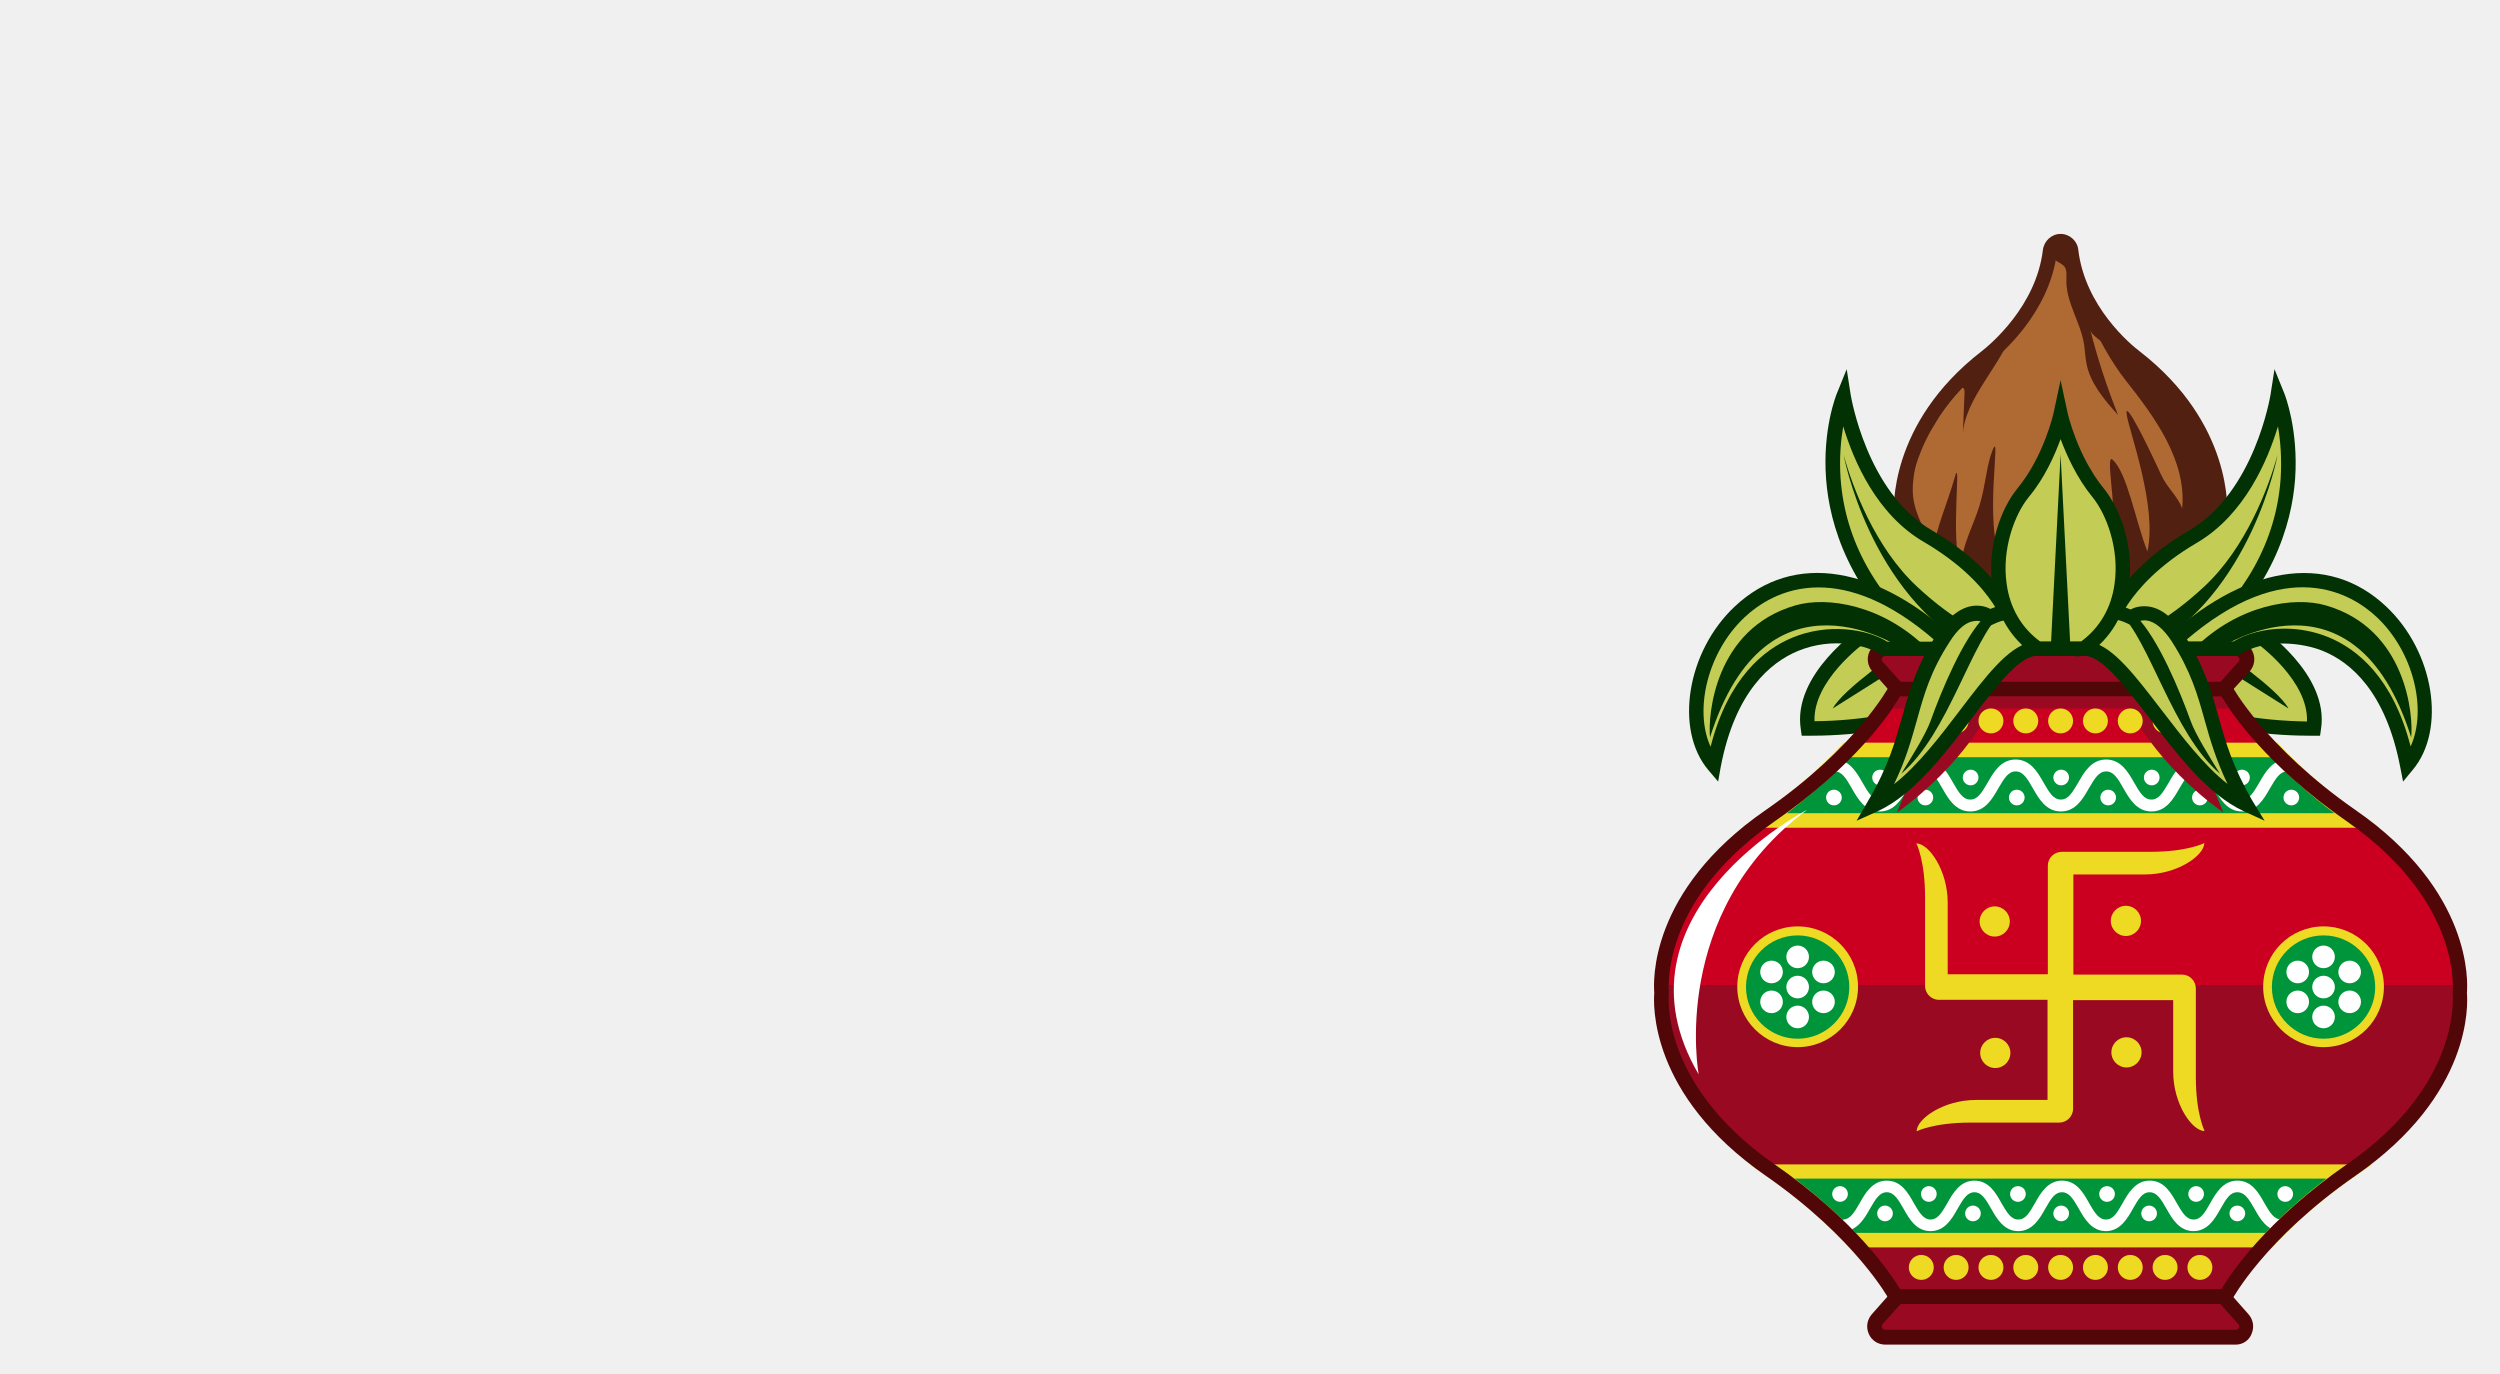
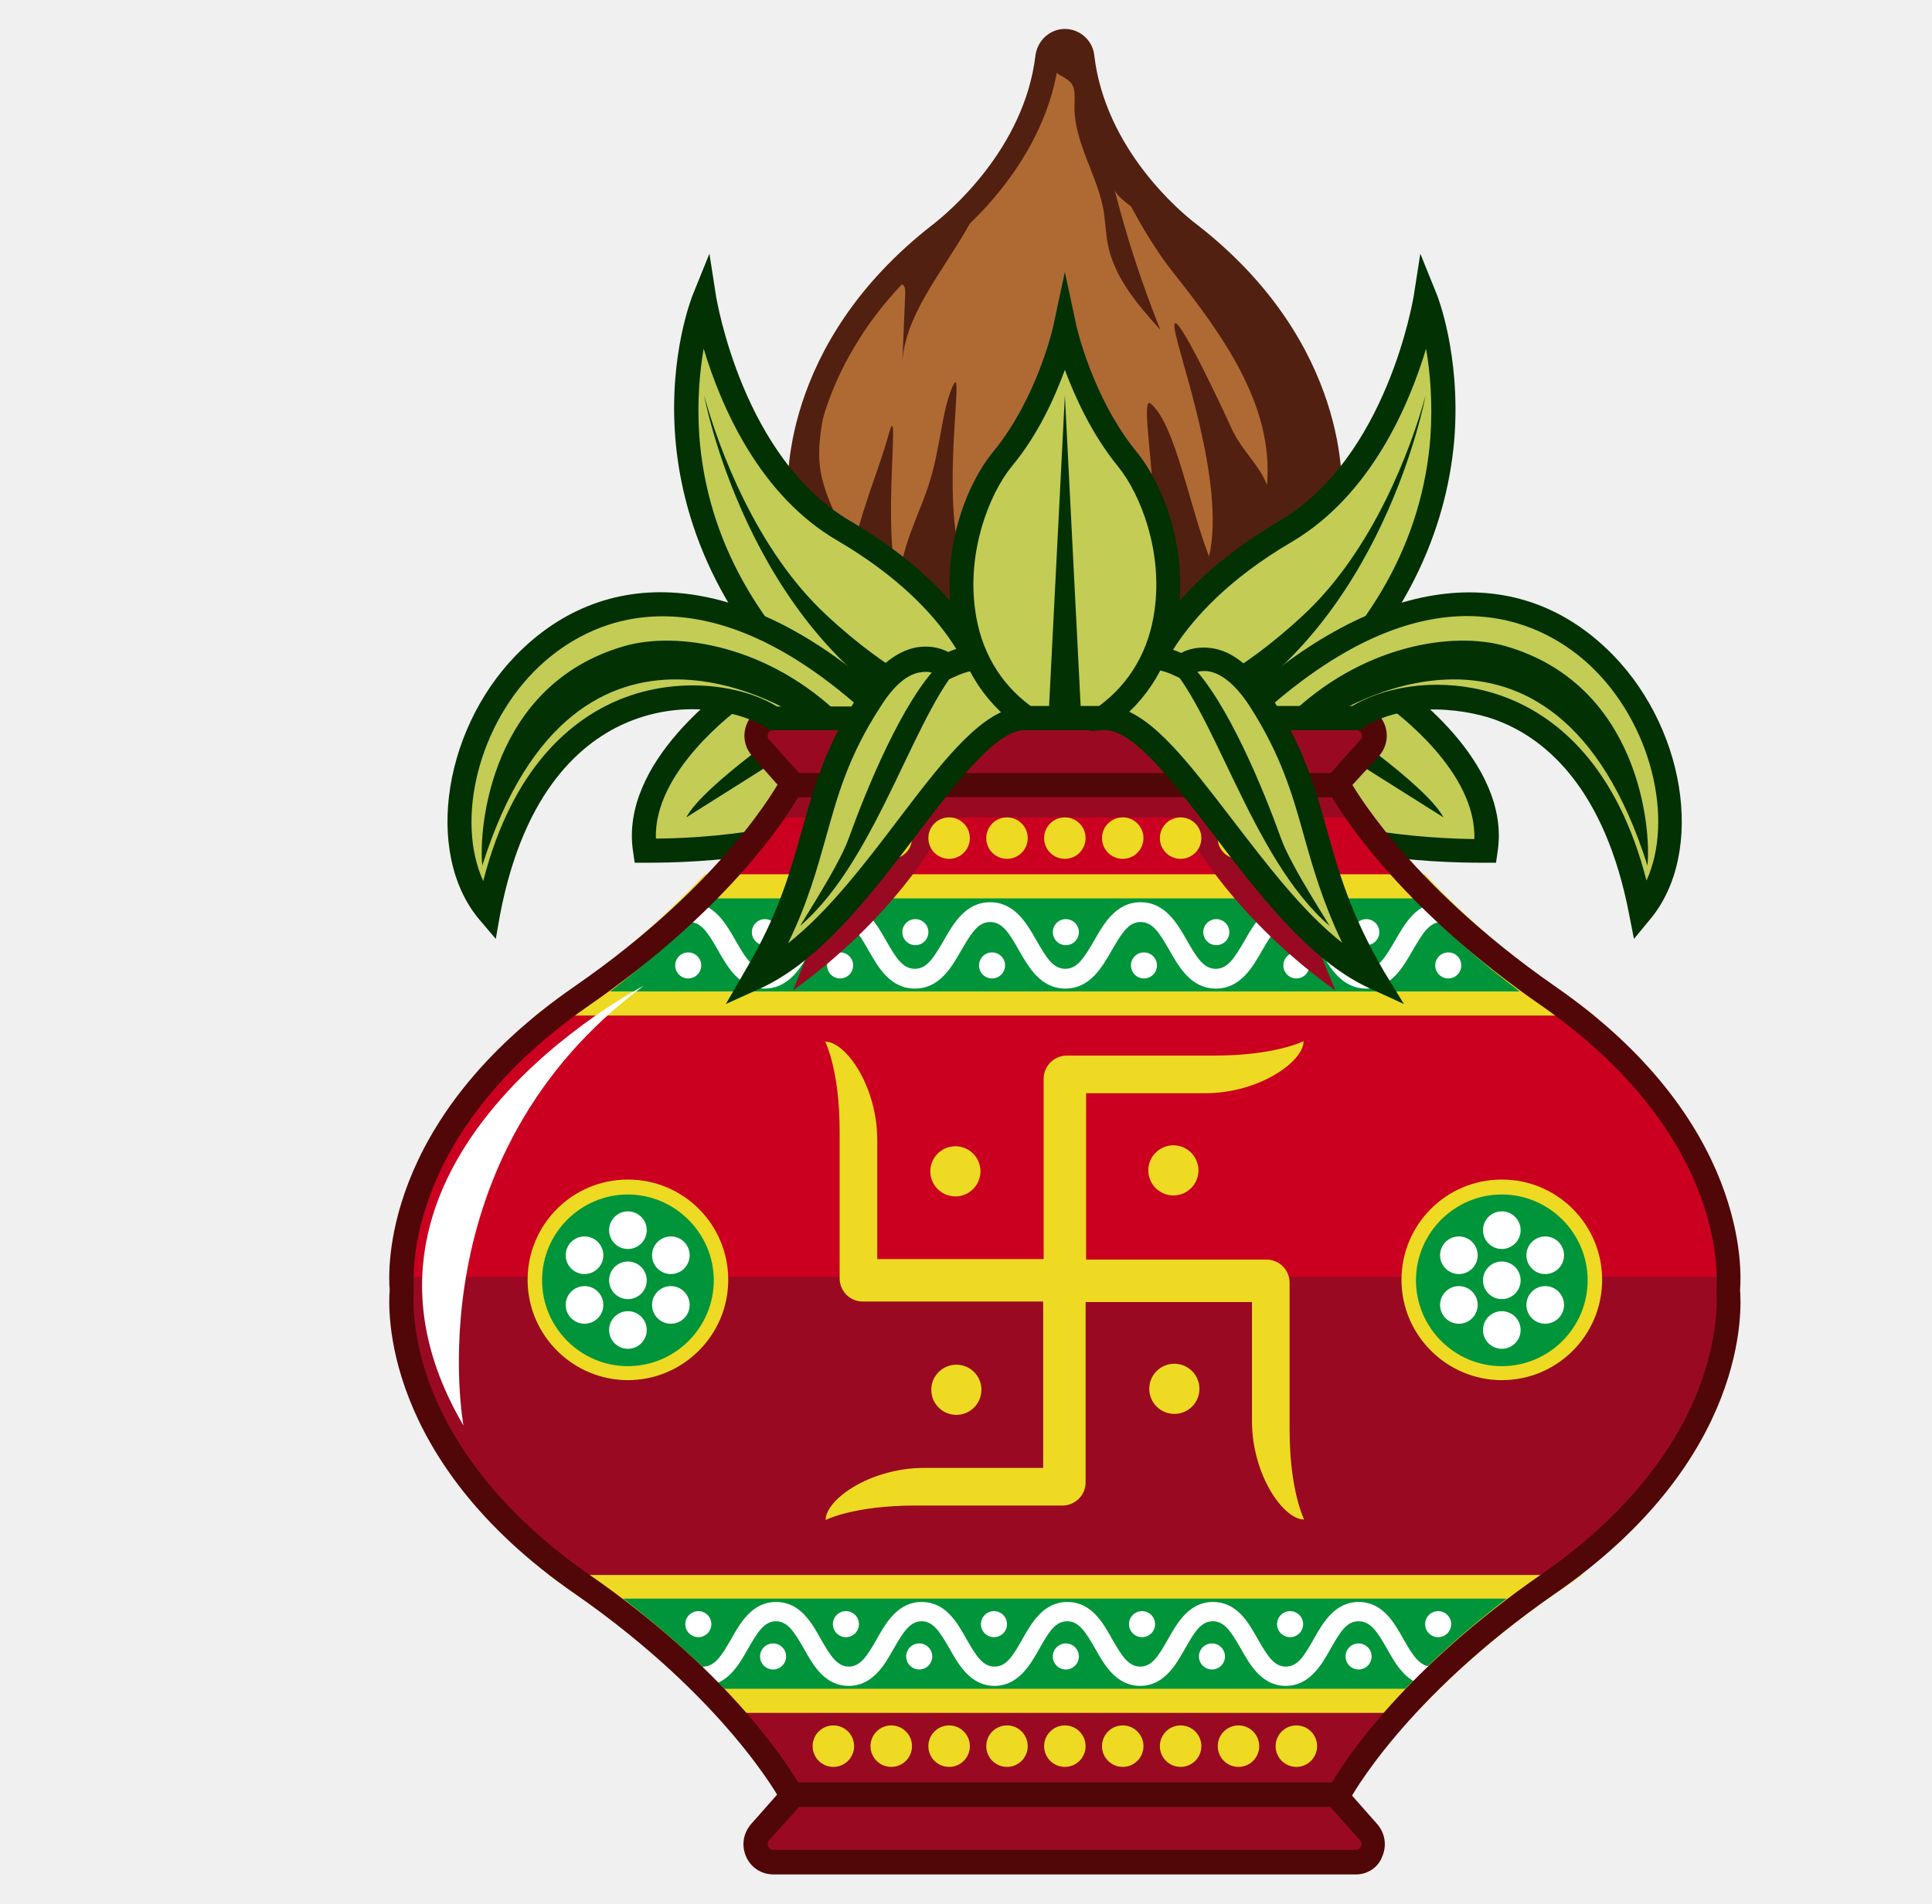
- <svg xmlns="http://www.w3.org/2000/svg" viewBox="-10.0 -10.0 861.4 473.3">
+ <svg xmlns="http://www.w3.org/2000/svg" viewBox="479.2 64.6 400.6 394.7" width="100%" height="100%">
  <style type="text/css">
	.st0{fill:#AF6A33;}
	.st1{fill:#512011;}
	.st2{fill:#C3CC55;}
	.st3{fill:#023103;}
	.st4{fill:#B0864A;}
	.st5{fill:#472D26;}
	.st6{fill:#684A29;}
	.st7{fill:#FDFBA6;}
	.st8{fill:#D40600;}
	.st9{fill:#FFFFFF;}
	.st10{fill:#990A22;}
	.st11{fill:#00953A;}
	.st12{fill:#EEDA23;}
	.st13{fill:#510707;}
	.st14{fill:#CB0020;}
	.st15{fill:#B16A1A;}
	.st16{fill:#D28616;}
	.st17{fill:#F2DF00;}
	.st18{fill:#E01E1F;}
	.st19{fill:#9F8A39;}
	.st20{fill:#332223;}
	.st21{fill:#C2AB44;}
	.st22{fill:#D89621;}
	.st23{fill:#D6B422;}
	.st24{fill:#FFF158;}
	.st25{opacity:0.41;fill:#FFFFFF;}
	.st26{fill:#C7B000;}
	.st27{fill:#A53220;}
	.st28{fill:#D74022;}
	.st29{fill:#FFE01E;}
</style>
  <g>
    <g>
      <path class="st0" d="M725.8,113c-5.8-4.5-19.9-17.9-22.1-36.7c-0.2-1.9-1.8-3.3-3.6-3.3l0,0c-1.9,0-3.4,1.4-3.6,3.3    c-2.2,18.8-16.4,32.2-22.1,36.7c-31.8,24.7-29.1,54.7-29.1,54.7c2.3,52.6,54.9,56.1,54.9,56.1s52.6-3.5,54.9-56.1    C754.9,167.7,757.5,137.7,725.8,113z" />
      <path class="st1" d="M700,226.3l-0.2,0c-0.6,0-13.9-1-27.6-8.6c-12.8-7.1-28.3-21.5-29.6-49.8c-0.2-2-2-31.9,30.1-56.8    c3.1-2.4,18.9-15.6,21.2-35c0.4-3.1,3-5.5,6.1-5.5c3.1,0,5.8,2.4,6.1,5.5c2.3,19.5,18,32.6,21.2,35c32.1,24.9,30.2,54.8,30.1,56.8    c-1.2,28.3-16.8,42.7-29.6,49.8c-13.8,7.6-27.1,8.6-27.6,8.6L700,226.3z M700,75.5c-0.6,0-1.1,0.5-1.2,1.1    c-2.5,21.4-19.7,35.7-23.1,38.4c-30.3,23.6-28.2,52.2-28.1,52.5l0,0.1c0.9,20.8,9.9,36.2,26.8,45.6c12,6.7,24,8,25.5,8.1    c1.5-0.1,13.5-1.4,25.5-8.1c16.9-9.4,25.9-24.8,26.8-45.6l0-0.1c0-0.1,0.6-7.3-2.6-17.4c-2.9-9.3-9.7-22.9-25.5-35.1l0,0    c-3.4-2.7-20.6-17-23.1-38.4C701.1,76,700.6,75.5,700,75.5z" />
    </g>
    <g>
      <path class="st1" d="M754.9,167.7c0,0,2.7-30-29.1-54.7c-5.5-4.3-19.3-16.6-22.3-34.2c-0.4,7.1,9.1,29.8,18.8,42.1    c10.3,13,21.1,27.8,19.6,44.3c-1.5-4.2-5.2-7-7.4-11.9c-3.4-7.5-12.8-27-11.7-20.3c0.9,5.8,10.6,31.8,7.1,47    c-4.2-10.8-7-27.4-12.1-31.7c-2.3-1.9,1.3,16.9,0,19.7c-2.3-3.4-5.6-13.4-7.8-16.8c0.9,7.2,1.7,14.6,0.6,21.8    c-1.1,7.2-4.4,14.3-10.2,18.8c-1.7-5.5-4.4-10.6-8.1-15c-3.5,2.6-6.5,18-10.1,20.6c0-3.2,0.6-12.4-2.4-13.6    c-6.6-13,0-46.5-3.2-38.8c-2.2,5.4-2.3,11.8-4.6,19.4c-2,6.6-6.3,14.1-6.3,21.4c-4-9.7,0.5-41-2.3-30.9    c-2.1,7.6-6.5,17.6-7.4,25.2c-1.4-5.7-5.9-11.5-6.8-18.8c-0.8-6.8,1.9-14.9,3-20.3c0.2-0.8,0.3-1.7,0.3-2.6    c-8.5,16.1-7.3,29.3-7.3,29.3c2.3,52.6,54.9,56.1,54.9,56.1S752.6,220.3,754.9,167.7z" />
    </g>
    <g>
      <path class="st2" d="M716.1,207.8c0,0,2.6-17.1,29.6-32.9c23.8-13.9,29.1-48.3,29.1-48.3s18.9,46.8-28.7,86.8    S716.1,207.8,716.1,207.8z" />
      <path class="st3" d="M718.3,232.3c-2,0-3.4-0.6-4.5-1.4c-6.8-4.9-1.5-20.2-0.1-23.8c0.5-2.5,4.7-19.1,30.7-34.4    c22.5-13.2,27.8-46.2,27.9-46.5l1.4-9l3.4,8.4c0.2,0.5,4.9,12.4,3.7,29.5c-1.2,15.7-7.8,38.9-33.1,60.1    C731.5,228.8,723.1,232.3,718.3,232.3z M774.9,136.9c-3.5,11.6-11.4,30.4-27.9,40.1c-13.3,7.8-20.3,15.9-23.9,21.3    c-3.8,5.8-4.5,9.8-4.5,9.9l0,0.3l-0.1,0.3c-2.5,6.4-4.4,16.2-1.7,18.2c0.8,0.6,6.2,2.7,27.7-15.4c19.1-16.1,29.7-35.1,31.3-56.4    C776.3,147.8,775.7,141.6,774.9,136.9z" />
    </g>
    <path class="st3" d="M774.8,146.6c0,0-8.8,48.1-45.7,67.7c-23.3,12.4-3.3-5.9-3.3-5.9s10.1-3.6,23.7-16.3   C763.9,178.7,771.7,157.9,774.8,146.6z" />
    <g>
      <path class="st2" d="M766.8,207.8c0,0,23.2,15.5,20.3,33.2c0,0-40.2,0.5-46-12.2C735.2,216.1,760,206.3,766.8,207.8z" />
      <path class="st3" d="M786,243.5c-7.5,0-41.2-0.7-47.2-13.7c-2-4.4-1.3-8.9,2.1-13.1c6.4-7.9,20.8-12.6,26.5-11.4l0.5,0.1l0.4,0.3    c1,0.7,24.5,16.6,21.4,35.7l-0.3,2.1l-2.1,0C786.8,243.5,786.5,243.5,786,243.5z M765.1,210.1c-4.7,0-15.6,3.9-20.3,9.8    c-2.2,2.7-2.6,5.2-1.4,7.9c3.6,7.8,26.4,10.6,41.5,10.8c0.5-13.9-16.1-26.3-19-28.3C765.6,210.1,765.3,210.1,765.1,210.1z" />
    </g>
    <path class="st3" d="M754.5,213.5c0,0,20.4,13.8,24,20.6c0,0-23.4-14.7-27.9-17.7S754.5,213.5,754.5,213.5z" />
    <g>
      <path class="st2" d="M633.2,207.8c0,0-23.2,15.5-20.3,33.2c0,0,40.2,0.5,46-12.2C664.8,216.1,640,206.3,633.2,207.8z" />
      <path class="st3" d="M614,243.5c-0.5,0-0.8,0-1.1,0l-2.1,0l-0.3-2.1c-3.1-19.1,20.4-35,21.4-35.7l0.4-0.3l0.5-0.1    c5.6-1.3,20,3.4,26.5,11.4c3.4,4.2,4.1,8.7,2.1,13.1C655.2,242.8,621.5,243.5,614,243.5z M634.2,210.2c-2.9,2-19.5,14.5-19,28.3    c15-0.1,37.9-3,41.5-10.8c1.2-2.6,0.7-5.2-1.4-7.9C650.2,213.7,638.4,209.7,634.2,210.2z" />
    </g>
    <path class="st3" d="M645.5,213.5c0,0-20.4,13.8-24,20.6c0,0,23.4-14.7,27.9-17.7S645.5,213.5,645.5,213.5z" />
    <g>
      <path class="st2" d="M683.9,207.8c0,0-2.6-17.1-29.6-32.9c-23.8-13.9-29.1-48.3-29.1-48.3s-18.9,46.8,28.7,86.8    S683.9,207.8,683.9,207.8z" />
      <path class="st3" d="M681.7,232.3c-4.8,0-13.2-3.5-29.4-17.1c-25.2-21.2-31.9-44.4-33.1-60.1c-1.3-17.1,3.5-29,3.7-29.5l3.4-8.4    l1.4,9c0.1,0.3,5.4,33.4,27.9,46.5c26,15.3,30.2,31.9,30.7,34.4c1.4,3.6,6.7,18.9-0.1,23.8C685.2,231.6,683.8,232.3,681.7,232.3z     M625.1,136.9c-0.8,4.7-1.4,10.9-0.9,18.1c1.6,21.4,12.2,40.3,31.3,56.4c21.6,18.1,26.9,16,27.7,15.4c2.7-1.9,0.7-11.8-1.7-18.2    l-0.1-0.3l0-0.3c-0.1-0.3-3.1-16.3-28.4-31.2C636.5,167.3,628.6,148.5,625.1,136.9z" />
    </g>
    <path class="st3" d="M625.2,146.6c0,0,8.8,48.1,45.7,67.7c23.3,12.4,3.3-5.9,3.3-5.9s-10.1-3.6-23.7-16.3   C636.1,178.7,628.3,157.9,625.2,146.6z" />
    <path class="st10" d="M800.2,271.1c-32.2-22.3-43.4-43.7-43.4-43.7H700h-56.8c0,0-11.2,21.3-43.4,43.7c-41.2,28.5-37.3,61-37.3,61   s-3.9,32.4,37.3,61c32.2,22.3,43.4,43.7,43.4,43.7H700h56.8c0,0,11.2-21.3,43.4-43.7c41.2-28.5,37.3-61,37.3-61   S841.4,299.6,800.2,271.1z" />
    <g>
      <path class="st11" d="M600.7,393.7c12,8.4,21.1,16.7,27.6,23.7h143.3c6.6-7,15.6-15.2,27.6-23.7H600.7z" />
      <path class="st12" d="M772.7,419.8H627.3l-0.7-0.8c-7.8-8.2-16.9-16.1-27.2-23.3l-6.5-4.5h214.4l-6.5,4.5    c-10.3,7.2-19.5,15.1-27.2,23.3L772.7,419.8z M629.4,414.8h141.2c6.2-6.5,13.3-12.8,21-18.7H608.4    C616.2,402.1,623.2,408.3,629.4,414.8z" />
    </g>
    <path class="st9" d="M776.1,414.2c-5,0-7.4-4.3-9.3-7.7c-2-3.5-3.4-5.7-5.9-5.7c-2.5,0-3.8,2.2-5.8,5.7c-1.9,3.4-4.4,7.7-9.3,7.7   s-7.4-4.3-9.3-7.7c-2-3.5-3.4-5.7-5.8-5.7c-2.5,0-3.8,2.2-5.8,5.7c-1.9,3.4-4.4,7.7-9.3,7.7s-7.4-4.3-9.3-7.7   c-2-3.5-3.4-5.7-5.8-5.7c-2.5,0-3.8,2.2-5.8,5.7c-1.9,3.4-4.4,7.7-9.3,7.7s-7.4-4.3-9.3-7.7c-2-3.5-3.4-5.7-5.8-5.7   c-2.4,0-3.8,2.2-5.8,5.7c-1.9,3.4-4.4,7.7-9.3,7.7c-5,0-7.4-4.3-9.3-7.7c-2-3.5-3.4-5.7-5.8-5.7c-2.4,0-3.8,2.2-5.8,5.7   c-1.9,3.4-4.4,7.7-9.3,7.7v-4c2.4,0,3.8-2.2,5.8-5.7c1.9-3.4,4.4-7.7,9.3-7.7c5,0,7.4,4.3,9.3,7.7c2,3.5,3.4,5.7,5.8,5.7   c2.4,0,3.8-2.2,5.8-5.7c1.9-3.4,4.4-7.7,9.3-7.7c5,0,7.4,4.3,9.3,7.7c2,3.5,3.4,5.7,5.8,5.7c2.5,0,3.8-2.2,5.8-5.7   c1.9-3.4,4.4-7.7,9.3-7.7c5,0,7.4,4.3,9.3,7.7c2,3.5,3.4,5.7,5.8,5.7c2.5,0,3.8-2.2,5.8-5.7c1.9-3.4,4.4-7.7,9.3-7.7   c5,0,7.4,4.3,9.3,7.7c2,3.5,3.4,5.7,5.8,5.7c2.5,0,3.8-2.2,5.8-5.7c1.9-3.4,4.4-7.7,9.3-7.7c5,0,7.4,4.3,9.3,7.7   c2,3.5,3.4,5.7,5.9,5.7V414.2z" />
    <g>
      <path class="st10" d="M760.4,450.8H639.6c-3.2,0-4.9-3.8-2.8-6.2l6.9-7.8h112.4l6.9,7.8C765.3,447,763.6,450.8,760.4,450.8z" />
      <path class="st13" d="M760.4,453.3H639.6c-2.5,0-4.7-1.4-5.7-3.7c-1-2.3-0.6-4.8,1-6.7l7.6-8.6h114.7l7.6,8.6c1.6,1.9,2,4.4,1,6.7    C765,451.8,762.8,453.3,760.4,453.3z M644.9,439.3l-6.2,6.9c-0.5,0.5-0.3,1.1-0.2,1.3c0.1,0.2,0.4,0.7,1.1,0.7h120.7    c0.7,0,1-0.5,1.1-0.7c0.1-0.2,0.3-0.8-0.2-1.3l-6.2-6.9H644.9z" />
    </g>
    <path class="st14" d="M601.2,273.2C585,284.4,574,297.5,568.5,312c-3,7.9-3.5,14.2-3.5,17.4h270.2c-0.1-7.7-3-33.2-36.3-56.3   c-28.2-19.5-40.4-38.1-43.5-43.2H644.7C641.6,235,629.4,253.7,601.2,273.2z" />
    <g>
      <g>
        <path class="st11" d="M598,272.7c12.3-8.7,21.6-17.1,28.4-24.3h147.2c6.8,7.2,16,15.7,28.4,24.3H598z" />
        <path class="st12" d="M809.9,275.2H590.1l6.5-4.5c10.6-7.4,20-15.5,28-24l0.7-0.8h149.4l0.7,0.8c8,8.5,17.4,16.5,28,24     L809.9,275.2z M605.7,270.2h188.6c-8.1-6.1-15.4-12.6-21.8-19.3H627.5C621,257.6,613.7,264.1,605.7,270.2z" />
      </g>
      <path class="st9" d="M778.1,251.7c-5.1,0-7.6,4.4-9.6,7.9c-2.1,3.6-3.5,5.9-6,5.9c-2.5,0-3.9-2.2-6-5.9c-2-3.5-4.5-7.9-9.6-7.9    c-5.1,0-7.6,4.4-9.6,7.9c-2.1,3.6-3.5,5.9-6,5.9c-2.5,0-3.9-2.2-6-5.9c-2-3.5-4.5-7.9-9.6-7.9s-7.6,4.4-9.6,7.9    c-2.1,3.6-3.5,5.9-6,5.9c-2.5,0-3.9-2.2-6-5.9c-2-3.5-4.5-7.9-9.6-7.9c-5.1,0-7.6,4.4-9.6,7.9c-2.1,3.6-3.5,5.9-6,5.9    c-2.5,0-3.9-2.2-6-5.9c-2-3.5-4.5-7.9-9.6-7.9c-5.1,0-7.6,4.4-9.6,7.9c-2.1,3.6-3.5,5.9-6,5.9c-2.5,0-3.9-2.2-6-5.9    c-2-3.5-4.5-7.9-9.6-7.9v4.1c2.5,0,3.9,2.2,6,5.9c2,3.5,4.5,7.9,9.6,7.9c5.1,0,7.6-4.4,9.6-7.9c2.1-3.6,3.5-5.9,6-5.9    c2.5,0,3.9,2.2,6,5.9c2,3.5,4.5,7.9,9.6,7.9c5.1,0,7.6-4.4,9.6-7.9c2.1-3.6,3.5-5.9,6-5.9c2.5,0,3.9,2.2,6,5.9    c2,3.5,4.5,7.9,9.6,7.9c5.1,0,7.6-4.4,9.6-7.9c2.1-3.6,3.5-5.9,6-5.9c2.5,0,3.9,2.2,6,5.9c2,3.5,4.5,7.9,9.6,7.9    c5.1,0,7.6-4.4,9.6-7.9c2.1-3.6,3.5-5.9,6-5.9c2.5,0,3.9,2.2,6,5.9c2,3.5,4.5,7.9,9.6,7.9c5.1,0,7.6-4.4,9.6-7.9    c2.1-3.6,3.5-5.9,6-5.9V251.7z" />
      <circle class="st9" cx="637.8" cy="257.9" r="2.7" />
      <circle class="st9" cx="653.4" cy="264.8" r="2.7" />
      <circle class="st9" cx="684.9" cy="264.8" r="2.7" />
      <circle class="st9" cx="621.9" cy="264.8" r="2.7" />
      <circle class="st9" cx="716.4" cy="264.8" r="2.7" />
      <circle class="st9" cx="748" cy="264.8" r="2.7" />
      <circle class="st9" cx="779.5" cy="264.8" r="2.7" />
      <circle class="st9" cx="669" cy="257.9" r="2.7" />
      <circle class="st9" cx="700.2" cy="257.9" r="2.7" />
      <circle class="st9" cx="731.4" cy="257.9" r="2.7" />
      <circle class="st9" cx="762.5" cy="257.9" r="2.7" />
    </g>
    <path class="st13" d="M756.8,439.2H641.7l-0.7-1.3c-0.1-0.2-11.4-21.1-42.6-42.8c-40.3-27.9-38.7-59.4-38.4-63   c-0.3-3.6-2-35.1,38.4-63c31.4-21.7,42.5-42.6,42.6-42.8l0.7-1.3h116.6l0.7,1.3c0.1,0.2,11.4,21.1,42.6,42.8l0,0   c40.3,27.9,38.7,59.4,38.4,63c0.3,3.6,2,35.1-38.4,63c-31.3,21.7-42.5,42.6-42.6,42.8l-0.7,1.3L756.8,439.2z M644.7,434.2h110.7   c3-5.1,15.3-23.7,43.5-43.2c20.6-14.3,29.3-29.4,33-39.7c4-11.1,3.2-18.9,3.2-18.9l0-0.3l0-0.3c0-0.1,0.8-7.9-3.2-18.9   c-3.7-10.2-12.5-25.4-33-39.7l0,0c-28.2-19.5-40.4-38.1-43.5-43.2H644.7c-3,5.1-15.3,23.7-43.5,43.2c-20.6,14.3-29.3,29.4-33,39.7   c-4,11-3.2,18.9-3.2,18.9l0,0.3l0,0.3c0,0.1-0.8,7.9,3.2,18.9c3.7,10.2,12.5,25.4,33,39.7C629.4,410.5,641.6,429.1,644.7,434.2z" />
    <path class="st10" d="M730,234.1h28l-2.7-4.2h-29.2l-2.3-2.5H700h-0.5h-23.8l-2.3,2.5h-28.6l-2.7,4.2h27.5l-20.3,22l-5.7,13.9   c23.6-17,32.4-35.9,32.4-35.9h23.6h0.5h23.6c0,0,8.7,18.9,32.4,35.9l-5.7-13.9L730,234.1z" />
    <g>
      <path class="st10" d="M760.4,213.5H639.6c-3.2,0-4.9,3.8-2.8,6.2l6.9,7.8h112.4l6.9-7.8C765.3,217.3,763.6,213.5,760.4,213.5z" />
      <path class="st13" d="M757.3,229.9H642.7l-7.6-8.6c-1.6-1.9-2-4.4-1-6.7c1-2.3,3.2-3.7,5.7-3.7h120.7c2.5,0,4.7,1.4,5.7,3.7    c1,2.3,0.6,4.8-1,6.7L757.3,229.9z M644.9,224.9h110.2l6.2-6.9c0.5-0.5,0.3-1.1,0.2-1.3c-0.1-0.2-0.4-0.7-1.1-0.7H639.6    c-0.7,0-1,0.5-1.1,0.7c-0.1,0.2-0.3,0.8,0.2,1.3L644.9,224.9z" />
    </g>
    <circle class="st12" cx="652" cy="238.4" r="4.3" />
    <circle class="st12" cx="664" cy="238.4" r="4.3" />
    <circle class="st12" cx="676" cy="238.4" r="4.3" />
    <circle class="st12" cx="688" cy="238.4" r="4.3" />
    <circle class="st12" cx="700" cy="238.4" r="4.3" />
    <circle class="st12" cx="712" cy="238.4" r="4.3" />
    <circle class="st12" cx="724" cy="238.4" r="4.3" />
    <circle class="st12" cx="736" cy="238.4" r="4.3" />
    <circle class="st12" cx="748" cy="238.4" r="4.3" />
    <g>
      <path class="st2" d="M663.8,213.5c-64.8-61.5-105.4,13.9-83.3,40.2c9.8-50.9,47.6-48,59.1-40.2    C645.5,213.5,663.8,213.5,663.8,213.5z" />
      <path class="st3" d="M582,259.3l-3.4-4c-11.7-13.9-7.4-40.8,9.1-56.3c20.3-19.1,49.4-14.4,77.8,12.7l4.5,4.3h-31.2l-0.6-0.4    c-4.7-3.2-16.6-6.3-28.7-1.3c-9.4,3.9-21.6,13.9-26.6,39.9L582,259.3z M616.6,192.4c-12.5,0-21,6.1-25.5,10.3    c-12.7,11.9-17.5,31.9-11.7,44.6c6.1-23.8,18.5-33.6,28.2-37.6c12.1-5,25.4-3.1,32.7,1.4h16.9C641,196.9,627.4,192.4,616.6,192.4z    " />
    </g>
    <path class="st3" d="M579.2,244.1c-0.8-7.7,1.7-37.5,29.4-45.5c11-3.2,30.1-0.2,45.3,14.8l-8.4,0.2   C645.5,213.5,598.8,181.9,579.2,244.1z" />
    <g>
      <path class="st2" d="M659.7,209.7c-13.6,21-9.4,33.1-23.7,57.5c23.6-10.8,41.6-54.6,56.2-53.7c0,0-1.2-18.2-16.4-10.8    C675.7,202.8,668.2,196.5,659.7,209.7z" />
      <path class="st3" d="M629.7,272.8l4-6.9c7-11.8,9.4-20.7,11.8-29.2c2.5-9,4.9-17.5,12-28.4h0c3.7-5.6,7.7-8.8,12-9.5    c2.8-0.4,5,0.3,6.3,1c4.5-1.9,8.5-1.9,11.7-0.1c6.3,3.6,7,13.1,7,13.5l0.2,2.8L692,216c-5.9-0.3-14,10.2-22.5,21.4    c-9.4,12.4-20.1,26.4-32.5,32.1L629.7,272.8z M661.8,211.1c-6.7,10.3-8.9,18.4-11.3,27c-1.9,6.7-3.8,13.7-7.9,22.1    c8.3-6.5,16-16.6,22.9-25.7c8.6-11.3,16.2-21.3,23.8-23.1c-0.6-2.5-1.8-5.8-4.2-7.1c-2-1.2-4.8-0.9-8.3,0.8l-1.5,0.7l-1.2-1    c0,0-1.6-1.2-3.9-0.8C667.4,204.3,664.5,206.8,661.8,211.1L661.8,211.1z" />
    </g>
    <path class="st3" d="M679.8,201c-10.5,9.4-18.3,41.6-34.7,55.6c3.7-6,8.5-13.7,10.1-18.2c3.6-10,11.1-28.4,18.8-36.1l1.4,0.6   C675.5,202.9,675.5,202.9,679.8,201z" />
    <g>
      <path class="st2" d="M736.2,213.5c64.8-61.5,105.4,13.9,83.3,40.2c-9.8-50.9-47.6-48-59.1-40.2    C754.5,213.5,736.2,213.5,736.2,213.5z" />
      <path class="st3" d="M818,259.3l-1-5.1c-5-26-17.2-36.1-26.6-39.9c-6.4-2.7-19.9-4.6-28.7,1.3l-0.6,0.4h-31.2l4.5-4.3    c28.5-27,57.6-31.8,77.8-12.7c16.5,15.5,20.8,42.4,9.1,56.3L818,259.3z M777.1,206.6c5,0,10.2,0.9,15.3,3    c9.7,4,22.1,13.8,28.2,37.6c5.8-12.7,1-32.7-11.7-44.6c-8.3-7.8-31-22.1-66.2,8.4h16.9C763.9,208.4,770.2,206.6,777.1,206.6z" />
    </g>
    <path class="st3" d="M820.8,244.1c0.8-7.7-1.7-37.5-29.4-45.5c-11-3.2-30.1-0.2-45.3,14.8l8.4,0.2   C754.5,213.5,801.2,181.9,820.8,244.1z" />
    <g>
      <path class="st2" d="M740.3,209.7c13.6,21,9.4,33.1,23.7,57.5c-23.6-10.8-41.6-54.6-56.2-53.7c0,0,1.2-18.2,16.4-10.8    C724.3,202.8,731.8,196.5,740.3,209.7z" />
      <path class="st3" d="M770.3,272.8l-7.2-3.3c-12.4-5.7-23.1-19.7-32.5-32.1C722,226.2,714,215.7,708,216l-2.8,0.2l0.2-2.8    c0-0.4,0.7-9.8,7-13.5c3.2-1.9,7.2-1.9,11.7,0.1c1.3-0.7,3.5-1.4,6.3-1c4.3,0.6,8.3,3.8,12,9.5l0,0c7.1,10.9,9.5,19.4,12,28.4    c2.4,8.6,4.9,17.4,11.8,29.2L770.3,272.8z M710.8,211.3c7.6,1.8,15.1,11.8,23.8,23.1c7,9.1,14.6,19.2,22.9,25.7    c-4-8.4-6-15.3-7.9-22.1c-2.4-8.6-4.7-16.7-11.3-27c-2.8-4.3-5.8-6.8-8.6-7.2c-2.3-0.3-3.8,0.8-3.8,0.8l-1.2,1l-1.5-0.7    c-3.5-1.7-6.3-2-8.3-0.8C712.6,205.6,711.3,208.8,710.8,211.3z" />
    </g>
    <path class="st3" d="M720.2,201c10.5,9.4,18.3,41.6,34.7,55.6c-3.7-6-8.5-13.7-10.1-18.2c-3.6-10-11.1-28.4-18.8-36.1l-1.4,0.6   C724.5,202.9,724.5,202.9,720.2,201z" />
    <g>
      <path class="st2" d="M712.9,159.8c-9.6-11.7-12.9-27.1-12.9-27.1s-3.3,15.4-12.9,27.1c-9.6,11.7-14.9,39.8,5,53.8l7.9,0l7.9,0    C727.8,199.6,722.5,171.5,712.9,159.8z" />
      <path class="st3" d="M708.7,216l-8.7,0l-8.7,0l-0.6-0.5c-7.9-5.5-12.8-13.8-14.2-23.7c-1.9-13.6,3-26.7,8.7-33.6    c9.1-11.1,12.4-25.9,12.4-26L700,121l2.4,11.2c0,0.1,3.4,15,12.4,26c5.7,7,10.6,20.1,8.7,33.6c-1.4,10-6.3,18.2-14.2,23.7    L708.7,216z M700,211l7.1,0c6.4-4.7,10.4-11.6,11.5-19.9c1.7-12-2.8-23.9-7.6-29.8c-5.4-6.6-8.9-14.4-11-20    c-2.1,5.7-5.5,13.4-11,20c-4.8,5.9-9.3,17.8-7.6,29.8c1.1,8.3,5.1,15.2,11.5,19.9L700,211z" />
    </g>
    <polygon class="st3" points="700,146.6 696.6,213.5 700,213.5 703.4,213.5  " />
    <path class="st1" d="M701.5,82.1c0.7,1.2,0.5,2.7,0.5,4.1c-0.3,7.8,4.9,14.8,6.1,22.5c0.3,2.2,0.4,4.4,0.8,6.5   c1.3,6.9,6.2,12.6,10.9,17.8c-3.8-9.5-7-19.2-9.5-29.1c0.6,2.2,8,6.8,9.8,6.6c0-0.9,0-1.9-0.1-2.8c-6.5-6.6-14.7-17.6-16.3-31.5   c-0.2-1.9-1.8-3.3-3.6-3.3s-3.4,1.4-3.6,3.3c-0.1,0.5-0.1,1-0.2,1.5c0.4,0.7,0.9,1.2,1.6,1.7C699,80.4,700.6,80.8,701.5,82.1z" />
    <path class="st1" d="M664.5,123.6c0.7-0.4,1.8-0.3,2.2,0.4c0.2,0.4,0.2,0.9,0.2,1.3c-0.2,4.9-0.4,9.7-0.6,14.6   c0.5-12.4,13.3-24.1,17.1-35.8c-3.5,4.1-7,7.2-9.2,8.9c-12.2,9.5-19.3,19.7-23.5,28.8c2.3-0.2,3.9-2.5,5.2-4.5   c2.3-3.9,4.6-7.9,7-11.8C663.3,124.8,663.8,124,664.5,123.6z" />
    <g>
      <path class="st12" d="M746.6,361.1v-30.5c0-2.6-2.1-4.8-4.8-4.8h-3.1h-34.3v-34.5h24.7c11.1,0,20.4-6.5,20.4-10.8    c0,0-5.8,3-18.6,3h-30.5c-2.6,0-4.8,2.1-4.8,4.8v3.1v34.3h-34.5v-24.7c0-11.1-6.5-20.4-10.8-20.4c0,0,3,5.8,3,18.6v30.5    c0,2.6,2.1,4.8,4.8,4.8h3.1h34.3v34.5h-24.7c-11.1,0-20.4,6.5-20.4,10.8c0,0,5.8-3,18.6-3h30.5c2.6,0,4.8-2.1,4.8-4.8v-3.1v-34.3    h34.5v24.7c0,11.1,6.5,20.4,10.8,20.4C749.6,379.6,746.6,373.8,746.6,361.1z" />
      <circle class="st12" cx="722.5" cy="307.3" r="5.2" />
      <circle class="st12" cx="677.3" cy="307.5" r="5.2" />
      <circle class="st12" cx="677.5" cy="352.8" r="5.2" />
      <circle class="st12" cx="722.7" cy="352.6" r="5.2" />
    </g>
    <path class="st9" d="M575.3,360.2c0,0-10.4-55.7,37.4-91.2C612.7,269,542.9,305,575.3,360.2z" />
    <circle class="st12" cx="652" cy="426.7" r="4.3" />
    <circle class="st12" cx="664" cy="426.7" r="4.3" />
    <circle class="st12" cx="676" cy="426.7" r="4.3" />
    <circle class="st12" cx="688" cy="426.7" r="4.3" />
    <circle class="st12" cx="700" cy="426.7" r="4.3" />
    <circle class="st12" cx="712" cy="426.7" r="4.3" />
    <circle class="st12" cx="724" cy="426.7" r="4.3" />
    <circle class="st12" cx="736" cy="426.7" r="4.3" />
    <circle class="st12" cx="748" cy="426.7" r="4.3" />
    <circle class="st9" cx="639.5" cy="408.1" r="2.7" />
    <circle class="st9" cx="654.6" cy="401.4" r="2.7" />
    <circle class="st9" cx="685.3" cy="401.4" r="2.7" />
    <circle class="st9" cx="624" cy="401.4" r="2.7" />
    <circle class="st9" cx="716" cy="401.4" r="2.7" />
    <circle class="st9" cx="746.7" cy="401.4" r="2.7" />
    <circle class="st9" cx="777.4" cy="401.4" r="2.7" />
    <circle class="st9" cx="669.8" cy="408.1" r="2.7" />
    <circle class="st9" cx="700.2" cy="408.1" r="2.7" />
    <circle class="st9" cx="730.5" cy="408.1" r="2.7" />
    <circle class="st9" cx="760.9" cy="408.1" r="2.7" />
    <g>
      <g>
        <g>
          <circle class="st11" cx="790.6" cy="330.1" r="19.2" />
          <path class="st12" d="M790.6,350.8c-11.4,0-20.8-9.3-20.8-20.8s9.3-20.8,20.8-20.8s20.8,9.3,20.8,20.8S802.1,350.8,790.6,350.8z       M790.6,312.3c-9.8,0-17.8,8-17.8,17.8s8,17.8,17.8,17.8s17.8-8,17.8-17.8S800.4,312.3,790.6,312.3z" />
        </g>
        <circle class="st9" cx="790.6" cy="330.1" r="3.9" />
        <circle class="st9" cx="790.6" cy="319.7" r="3.9" />
        <circle class="st9" cx="781.7" cy="324.9" r="3.9" />
        <circle class="st9" cx="781.7" cy="335.2" r="3.9" />
        <circle class="st9" cx="790.6" cy="340.4" r="3.9" />
        <circle class="st9" cx="799.6" cy="335.2" r="3.9" />
        <circle class="st9" cx="799.6" cy="324.9" r="3.9" />
      </g>
      <g>
        <g>
          <circle class="st11" cx="609.4" cy="330.1" r="19.2" />
          <path class="st12" d="M609.4,350.8c-11.4,0-20.8-9.3-20.8-20.8s9.3-20.8,20.8-20.8s20.8,9.3,20.8,20.8S620.8,350.8,609.4,350.8z       M609.4,312.3c-9.8,0-17.8,8-17.8,17.8s8,17.8,17.8,17.8s17.8-8,17.8-17.8S619.1,312.3,609.4,312.3z" />
        </g>
        <circle class="st9" cx="609.4" cy="330.1" r="3.9" />
        <circle class="st9" cx="609.4" cy="319.7" r="3.9" />
        <circle class="st9" cx="600.4" cy="324.9" r="3.9" />
        <circle class="st9" cx="600.4" cy="335.2" r="3.9" />
        <circle class="st9" cx="609.4" cy="340.4" r="3.9" />
        <circle class="st9" cx="618.3" cy="335.2" r="3.9" />
        <circle class="st9" cx="618.3" cy="324.9" r="3.9" />
      </g>
    </g>
  </g>
</svg>
